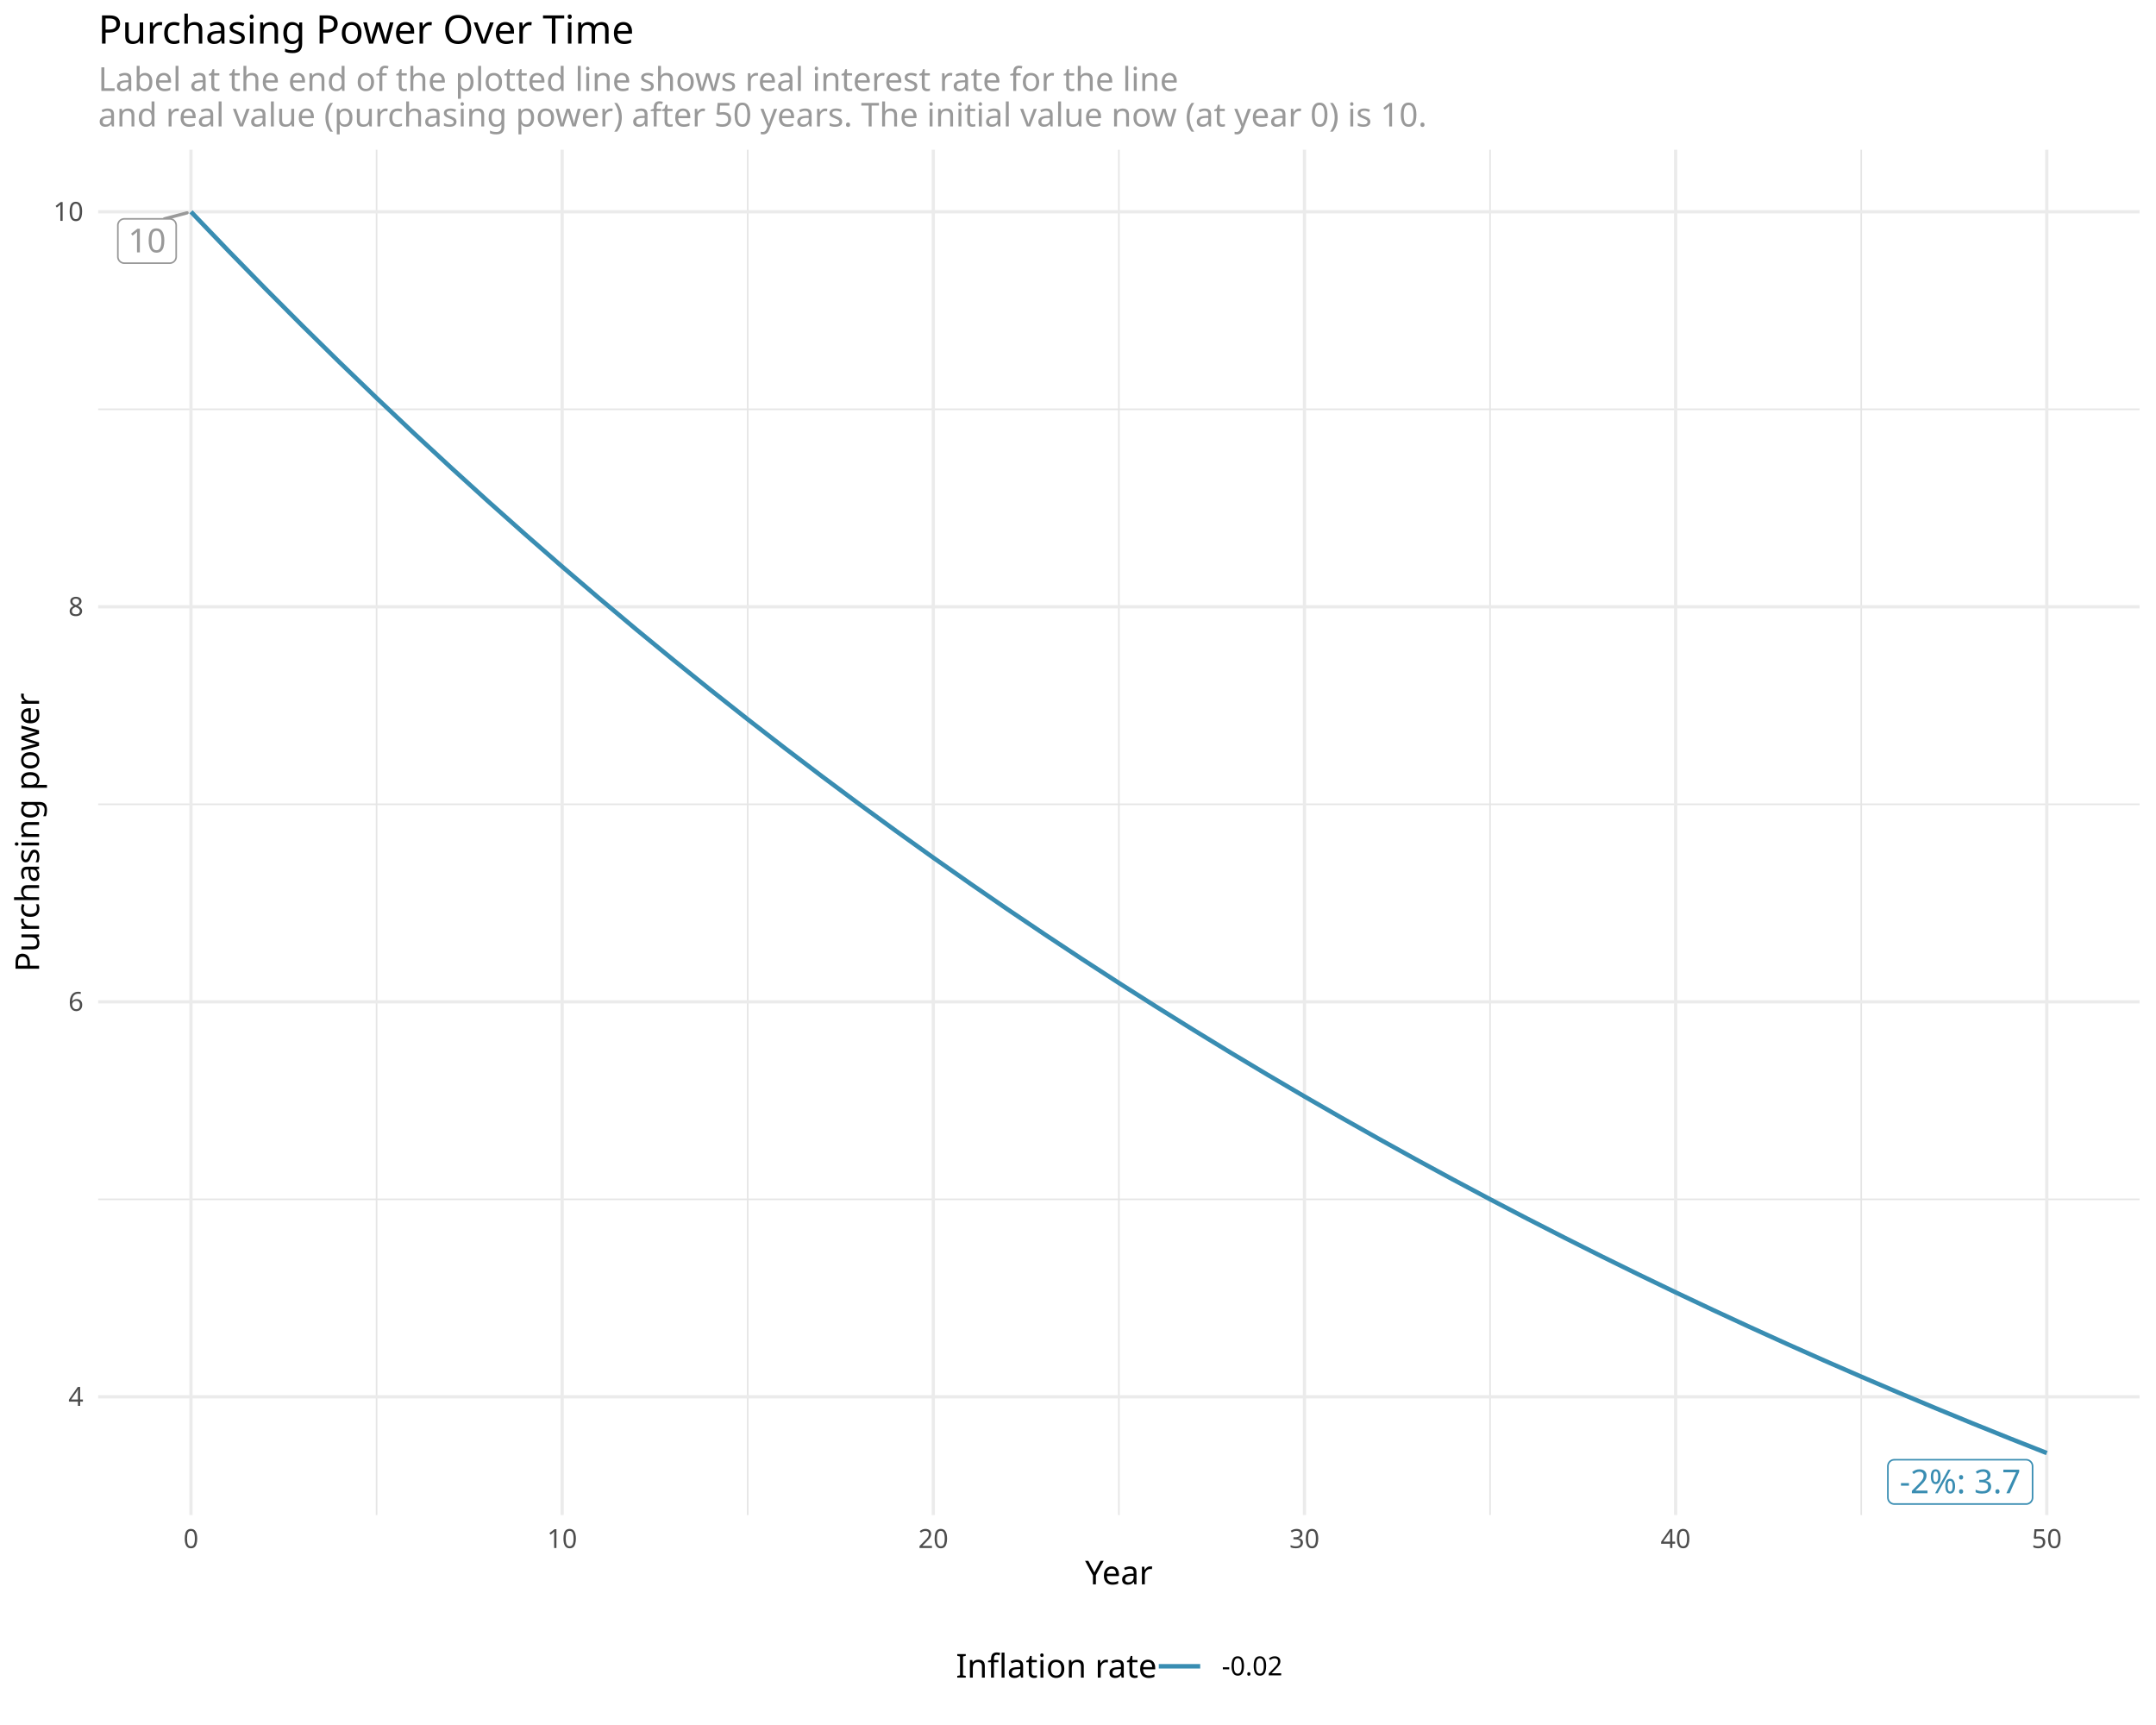
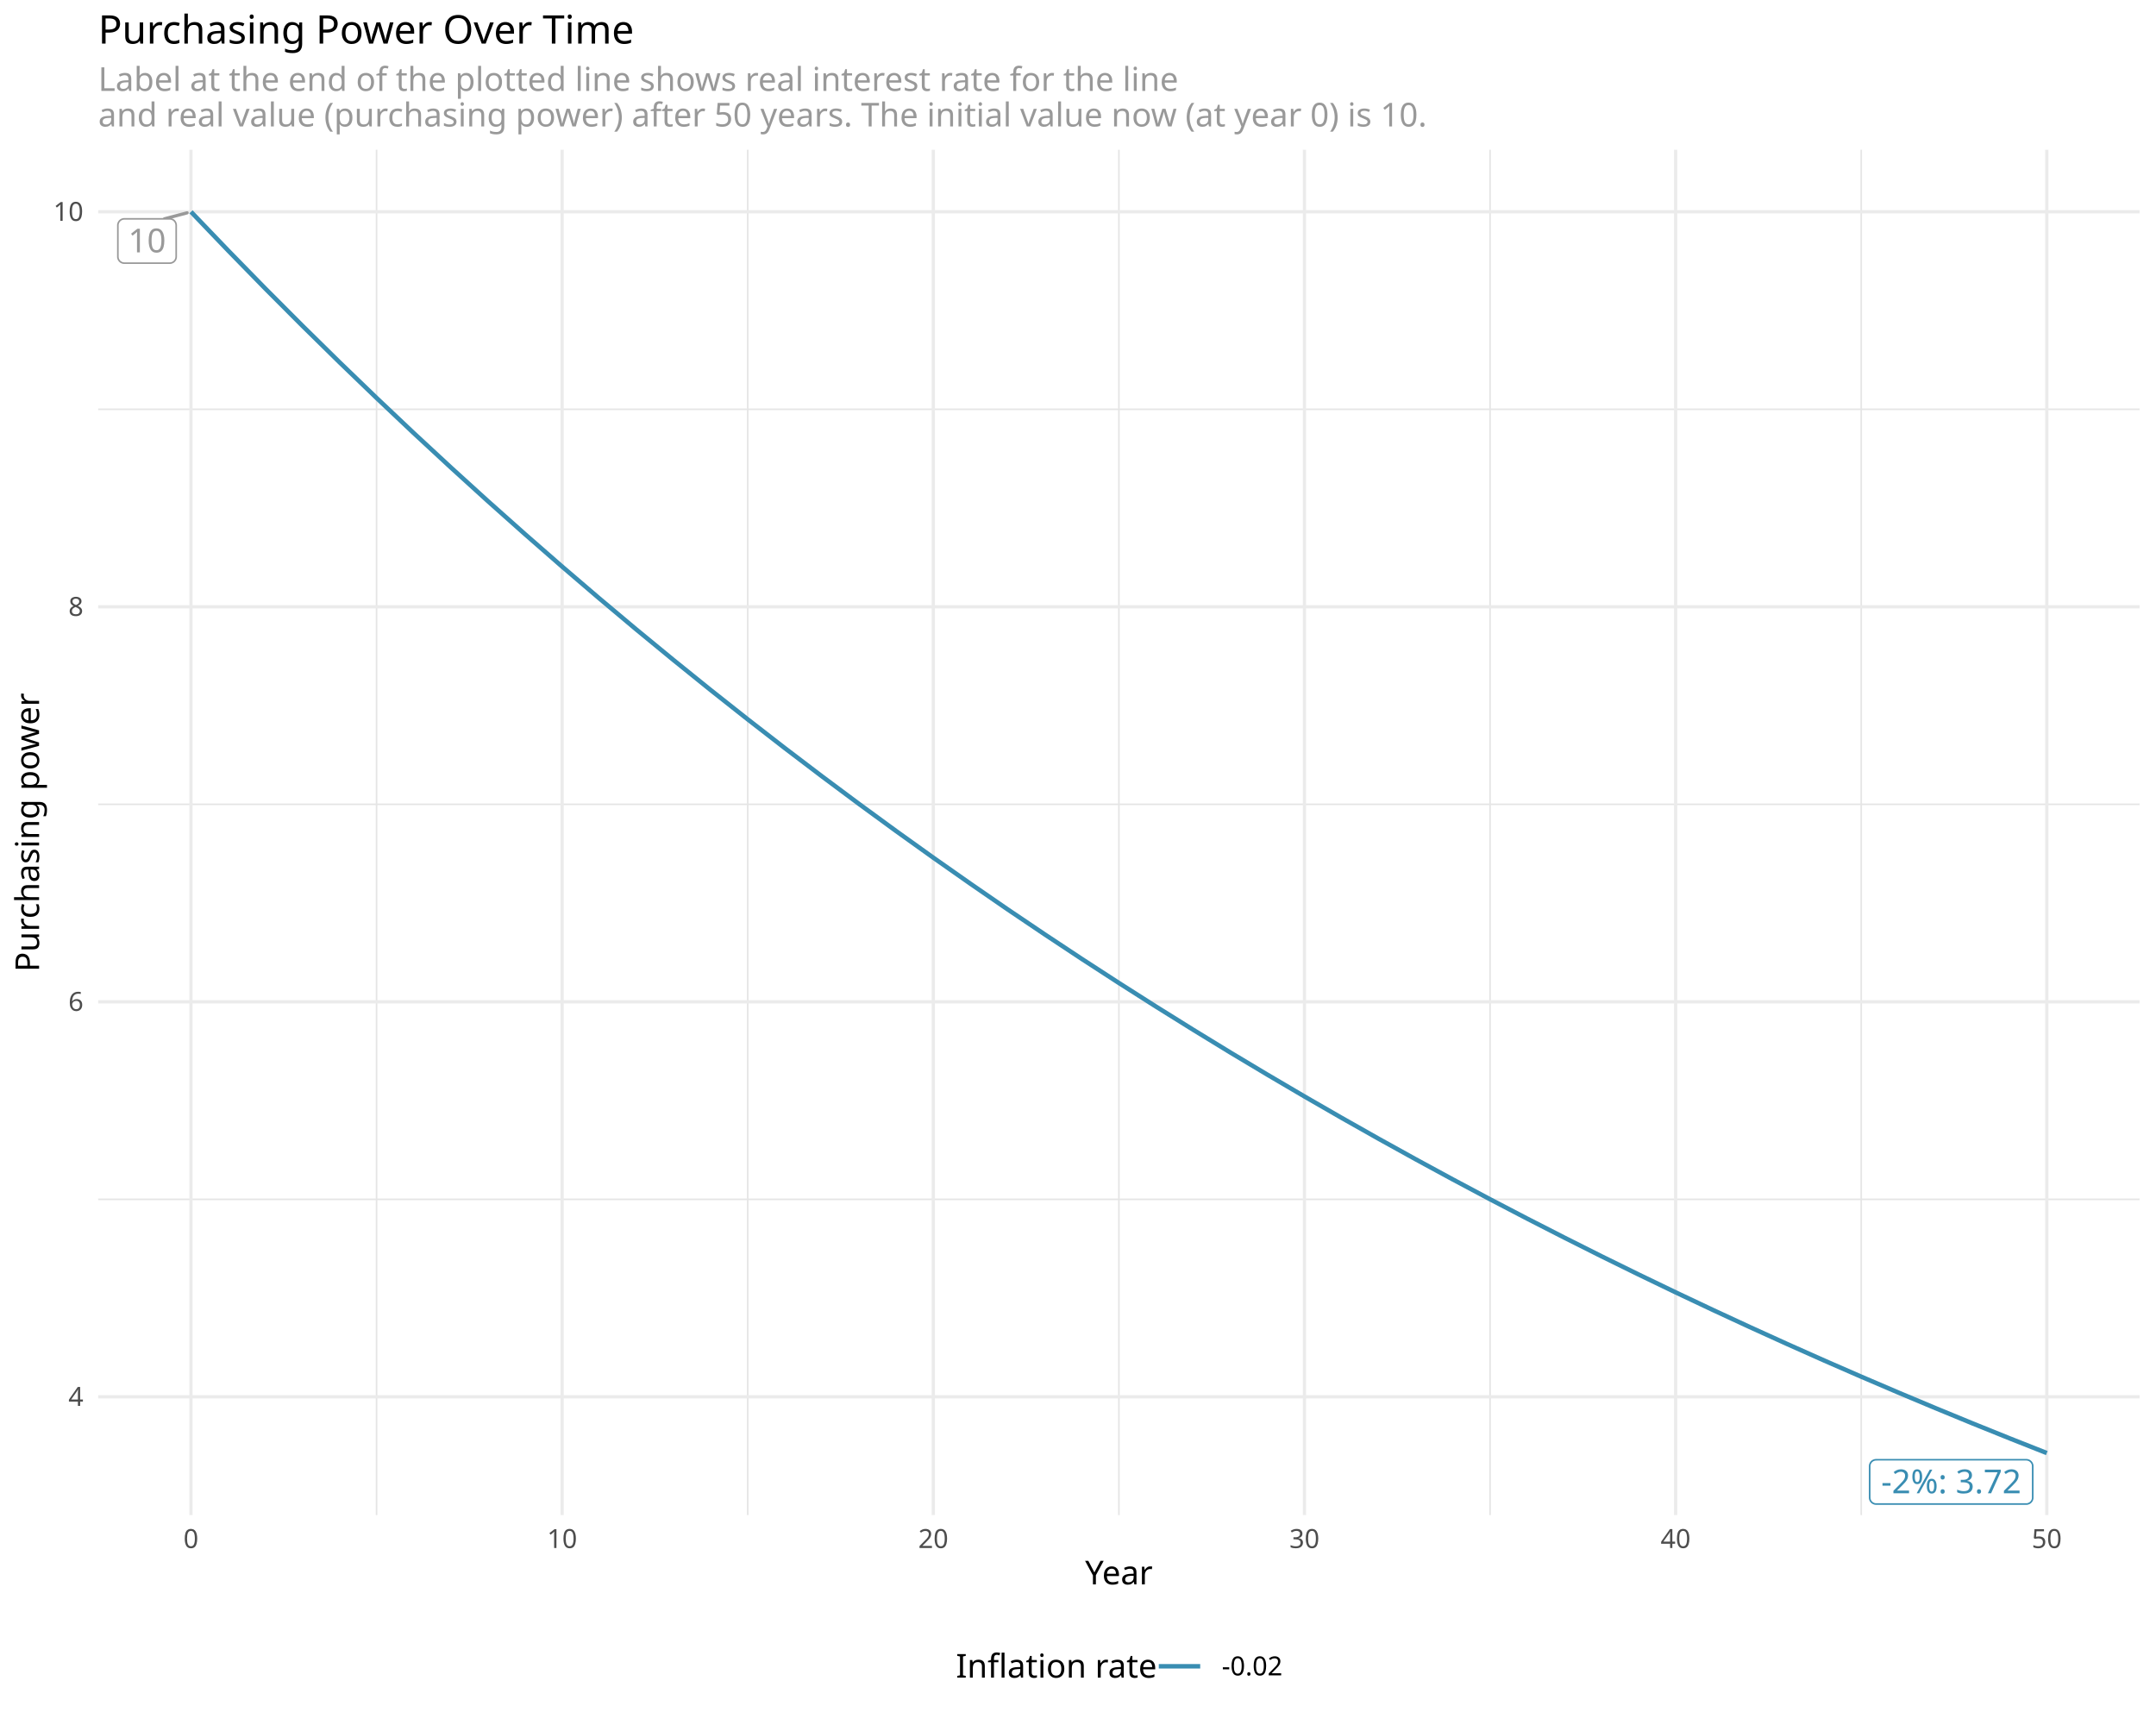
<svg xmlns="http://www.w3.org/2000/svg" class="svglite" data-engine-version="2.0" width="720.00pt" height="576.00pt" viewBox="0 0 720.00 576.00">
  <defs>
    <style type="text/css">
    .svglite line, .svglite polyline, .svglite polygon, .svglite path, .svglite rect, .svglite circle {
      fill: none;
      stroke: #000000;
      stroke-linecap: round;
      stroke-linejoin: round;
      stroke-miterlimit: 10.00;
    }
  </style>
  </defs>
  <rect width="100%" height="100%" style="stroke: none; fill: #FFFFFF;" />
  <defs>
    <clipPath id="cpMC4wMHw3MjAuMDB8MC4wMHw1NzYuMDA=">
      <rect x="0.00" y="0.00" width="720.00" height="576.00" />
    </clipPath>
  </defs>
  <g clip-path="url(#cpMC4wMHw3MjAuMDB8MC4wMHw1NzYuMDA=)">
</g>
  <defs>
    <clipPath id="cpMzIuNzl8NzE0LjUyfDUwLjAwfDUwNS45MQ==">
      <rect x="32.79" y="50.00" width="681.73" height="455.92" />
    </clipPath>
  </defs>
  <g clip-path="url(#cpMzIuNzl8NzE0LjUyfDUwLjAwfDUwNS45MQ==)">
    <polyline points="32.79,400.47 714.52,400.47 " style="stroke-width: 0.53; stroke: #E5E5E5; stroke-linecap: butt;" />
    <polyline points="32.79,268.57 714.52,268.57 " style="stroke-width: 0.53; stroke: #E5E5E5; stroke-linecap: butt;" />
    <polyline points="32.79,136.67 714.52,136.67 " style="stroke-width: 0.53; stroke: #E5E5E5; stroke-linecap: butt;" />
    <polyline points="125.76,505.91 125.76,50.00 " style="stroke-width: 0.53; stroke: #E5E5E5; stroke-linecap: butt;" />
    <polyline points="249.71,505.91 249.71,50.00 " style="stroke-width: 0.53; stroke: #E5E5E5; stroke-linecap: butt;" />
    <polyline points="373.66,505.91 373.66,50.00 " style="stroke-width: 0.53; stroke: #E5E5E5; stroke-linecap: butt;" />
    <polyline points="497.61,505.91 497.61,50.00 " style="stroke-width: 0.53; stroke: #E5E5E5; stroke-linecap: butt;" />
    <polyline points="621.56,505.91 621.56,50.00 " style="stroke-width: 0.53; stroke: #E5E5E5; stroke-linecap: butt;" />
    <polyline points="32.79,466.41 714.52,466.41 " style="stroke-width: 1.07; stroke: #EBEBEB; stroke-linecap: butt;" />
    <polyline points="32.79,334.52 714.52,334.52 " style="stroke-width: 1.07; stroke: #EBEBEB; stroke-linecap: butt;" />
    <polyline points="32.79,202.62 714.52,202.62 " style="stroke-width: 1.07; stroke: #EBEBEB; stroke-linecap: butt;" />
    <polyline points="32.79,70.72 714.52,70.72 " style="stroke-width: 1.07; stroke: #EBEBEB; stroke-linecap: butt;" />
    <polyline points="63.78,505.91 63.78,50.00 " style="stroke-width: 1.07; stroke: #EBEBEB; stroke-linecap: butt;" />
    <polyline points="187.73,505.91 187.73,50.00 " style="stroke-width: 1.07; stroke: #EBEBEB; stroke-linecap: butt;" />
    <polyline points="311.68,505.91 311.68,50.00 " style="stroke-width: 1.07; stroke: #EBEBEB; stroke-linecap: butt;" />
    <polyline points="435.63,505.91 435.63,50.00 " style="stroke-width: 1.07; stroke: #EBEBEB; stroke-linecap: butt;" />
    <polyline points="559.58,505.91 559.58,50.00 " style="stroke-width: 1.07; stroke: #EBEBEB; stroke-linecap: butt;" />
    <polyline points="683.53,505.91 683.53,50.00 " style="stroke-width: 1.07; stroke: #EBEBEB; stroke-linecap: butt;" />
    <polyline points="63.78,70.72 76.18,83.65 88.57,96.33 100.97,108.76 113.36,120.94 125.76,132.89 138.15,144.60 150.55,156.08 162.94,167.34 175.34,178.38 187.73,189.20 200.13,199.81 212.52,210.21 224.92,220.40 237.31,230.40 249.71,240.20 262.10,249.81 274.50,259.23 286.89,268.46 299.29,277.52 311.68,286.39 324.08,295.09 336.47,303.63 348.87,311.99 361.26,320.19 373.66,328.23 386.05,336.11 398.45,343.84 410.84,351.42 423.24,358.84 435.63,366.12 448.03,373.26 460.42,380.26 472.82,387.12 485.21,393.85 497.61,400.45 510.00,406.91 522.40,413.25 534.79,419.47 547.19,425.56 559.58,431.53 571.98,437.39 584.37,443.13 596.77,448.76 609.16,454.28 621.56,459.69 633.95,464.99 646.35,470.19 658.74,475.29 671.14,480.29 683.53,485.19 " style="stroke-width: 1.49; stroke: #398DB2; stroke-linecap: butt;" />
-     <polygon points="632.62,502.22 676.62,502.22 676.53,502.22 676.88,502.21 677.22,502.14 677.54,502.01 677.84,501.84 678.11,501.62 678.34,501.36 678.53,501.07 678.67,500.75 678.75,500.41 678.78,500.06 678.78,500.06 678.78,489.58 678.78,489.58 678.75,489.24 678.67,488.90 678.53,488.58 678.34,488.29 678.11,488.03 677.84,487.81 677.54,487.63 677.22,487.51 676.88,487.44 676.62,487.42 632.62,487.42 632.88,487.44 632.54,487.43 632.19,487.47 631.86,487.56 631.54,487.71 631.26,487.91 631.01,488.15 630.80,488.43 630.64,488.74 630.53,489.07 630.47,489.41 630.46,489.58 630.46,500.06 630.47,499.89 630.47,500.24 630.53,500.58 630.64,500.91 630.80,501.22 631.01,501.49 631.26,501.73 631.54,501.93 631.86,502.08 632.19,502.18 632.54,502.22 " style="stroke-width: 0.53; stroke: #398DB2; fill: #FFFFFF;" />
-     <text x="654.62" y="498.62" text-anchor="middle" style="font-size: 11.04px; fill: #398DB2; font-family: sans;" textLength="41.11px" lengthAdjust="spacingAndGlyphs">-2%: 3.7</text>
+     <polygon points="626.54,502.22 676.67,502.22 676.59,502.22 676.93,502.21 677.27,502.14 677.60,502.01 677.90,501.84 678.17,501.62 678.40,501.36 678.59,501.07 678.72,500.75 678.81,500.41 678.83,500.06 678.83,500.06 678.83,489.58 678.83,489.58 678.81,489.24 678.72,488.90 678.59,488.58 678.40,488.29 678.17,488.03 677.90,487.81 677.60,487.63 677.27,487.51 676.93,487.44 676.67,487.42 626.54,487.42 626.80,487.44 626.45,487.43 626.11,487.47 625.77,487.57 625.46,487.71 625.17,487.91 624.92,488.15 624.71,488.43 624.55,488.74 624.44,489.07 624.39,489.41 624.38,489.58 624.38,500.06 624.39,499.89 624.39,500.24 624.44,500.58 624.55,500.91 624.71,501.22 624.92,501.49 625.17,501.74 625.46,501.93 625.77,502.08 626.11,502.18 626.45,502.22 " style="stroke-width: 0.53; stroke: #398DB2; fill: #FFFFFF;" />
+     <text x="651.61" y="498.62" text-anchor="middle" style="font-size: 11.04px; fill: #398DB2; font-family: sans;" textLength="47.25px" lengthAdjust="spacingAndGlyphs">-2%: 3.72</text>
    <line x1="54.92" y1="73.07" x2="62.48" y2="71.07" style="stroke-width: 1.07; stroke: #999999;" />
    <polygon points="41.52,87.87 56.68,87.87 56.59,87.87 56.94,87.85 57.28,87.78 57.60,87.66 57.90,87.49 58.17,87.27 58.40,87.01 58.59,86.71 58.72,86.39 58.81,86.06 58.84,85.71 58.84,85.71 58.84,75.23 58.84,75.23 58.81,74.89 58.72,74.55 58.59,74.23 58.40,73.93 58.17,73.67 57.90,73.45 57.60,73.28 57.28,73.16 56.94,73.09 56.68,73.07 41.52,73.07 41.78,73.09 41.43,73.07 41.08,73.12 40.75,73.21 40.44,73.36 40.15,73.56 39.90,73.80 39.69,74.08 39.53,74.39 39.42,74.71 39.36,75.06 39.36,75.23 39.36,85.71 39.36,85.54 39.36,85.88 39.42,86.23 39.53,86.56 39.69,86.86 39.90,87.14 40.15,87.38 40.44,87.58 40.75,87.73 41.08,87.83 41.43,87.87 " style="stroke-width: 0.53; stroke: #999999; fill: #FFFFFF;" />
    <text x="49.10" y="84.27" text-anchor="middle" style="font-size: 11.04px; fill: #999999; font-family: sans;" textLength="12.28px" lengthAdjust="spacingAndGlyphs">10</text>
  </g>
  <g clip-path="url(#cpMC4wMHw3MjAuMDB8MC4wMHw1NzYuMDA=)">
    <text x="27.86" y="469.44" text-anchor="end" style="font-size: 8.80px; fill: #4D4D4D; font-family: sans;" textLength="4.89px" lengthAdjust="spacingAndGlyphs">4</text>
    <text x="27.86" y="337.54" text-anchor="end" style="font-size: 8.80px; fill: #4D4D4D; font-family: sans;" textLength="4.89px" lengthAdjust="spacingAndGlyphs">6</text>
    <text x="27.86" y="205.65" text-anchor="end" style="font-size: 8.80px; fill: #4D4D4D; font-family: sans;" textLength="4.89px" lengthAdjust="spacingAndGlyphs">8</text>
    <text x="27.86" y="73.75" text-anchor="end" style="font-size: 8.80px; fill: #4D4D4D; font-family: sans;" textLength="9.79px" lengthAdjust="spacingAndGlyphs">10</text>
    <text x="63.78" y="516.90" text-anchor="middle" style="font-size: 8.80px; fill: #4D4D4D; font-family: sans;" textLength="4.89px" lengthAdjust="spacingAndGlyphs">0</text>
    <text x="187.73" y="516.90" text-anchor="middle" style="font-size: 8.80px; fill: #4D4D4D; font-family: sans;" textLength="9.79px" lengthAdjust="spacingAndGlyphs">10</text>
    <text x="311.68" y="516.90" text-anchor="middle" style="font-size: 8.80px; fill: #4D4D4D; font-family: sans;" textLength="9.79px" lengthAdjust="spacingAndGlyphs">20</text>
    <text x="435.63" y="516.90" text-anchor="middle" style="font-size: 8.80px; fill: #4D4D4D; font-family: sans;" textLength="9.79px" lengthAdjust="spacingAndGlyphs">30</text>
    <text x="559.58" y="516.90" text-anchor="middle" style="font-size: 8.80px; fill: #4D4D4D; font-family: sans;" textLength="9.79px" lengthAdjust="spacingAndGlyphs">40</text>
    <text x="683.53" y="516.90" text-anchor="middle" style="font-size: 8.80px; fill: #4D4D4D; font-family: sans;" textLength="9.79px" lengthAdjust="spacingAndGlyphs">50</text>
    <text x="373.66" y="529.04" text-anchor="middle" style="font-size: 11.00px; font-family: sans;" textLength="23.24px" lengthAdjust="spacingAndGlyphs">Year</text>
    <text transform="translate(13.05,277.96) rotate(-90)" text-anchor="middle" style="font-size: 11.00px; font-family: sans;" textLength="88.06px" lengthAdjust="spacingAndGlyphs">Purchasing power</text>
    <text x="319.24" y="560.19" style="font-size: 11.00px; font-family: sans;" textLength="60.54px" lengthAdjust="spacingAndGlyphs">Inflation rate</text>
    <line x1="386.98" y1="556.40" x2="400.81" y2="556.40" style="stroke-width: 1.49; stroke: #398DB2; stroke-linecap: butt;" />
    <text x="408.01" y="559.43" style="font-size: 8.80px; font-family: sans;" textLength="20.06px" lengthAdjust="spacingAndGlyphs">-0.02</text>
    <text x="32.79" y="30.35" style="font-size: 11.00px; fill: #999999; font-family: sans;" textLength="336.94px" lengthAdjust="spacingAndGlyphs">Label at the end of the plotted line shows real interest rate for the line</text>
    <text x="32.79" y="42.23" style="font-size: 11.00px; fill: #999999; font-family: sans;" textLength="424.97px" lengthAdjust="spacingAndGlyphs">and real value (purchasing power) after 50 years. The initial value now (at year 0) is 10.</text>
    <text x="32.79" y="14.56" style="font-size: 13.20px; font-family: sans;" textLength="172.43px" lengthAdjust="spacingAndGlyphs">Purchasing Power Over Time</text>
  </g>
</svg>
